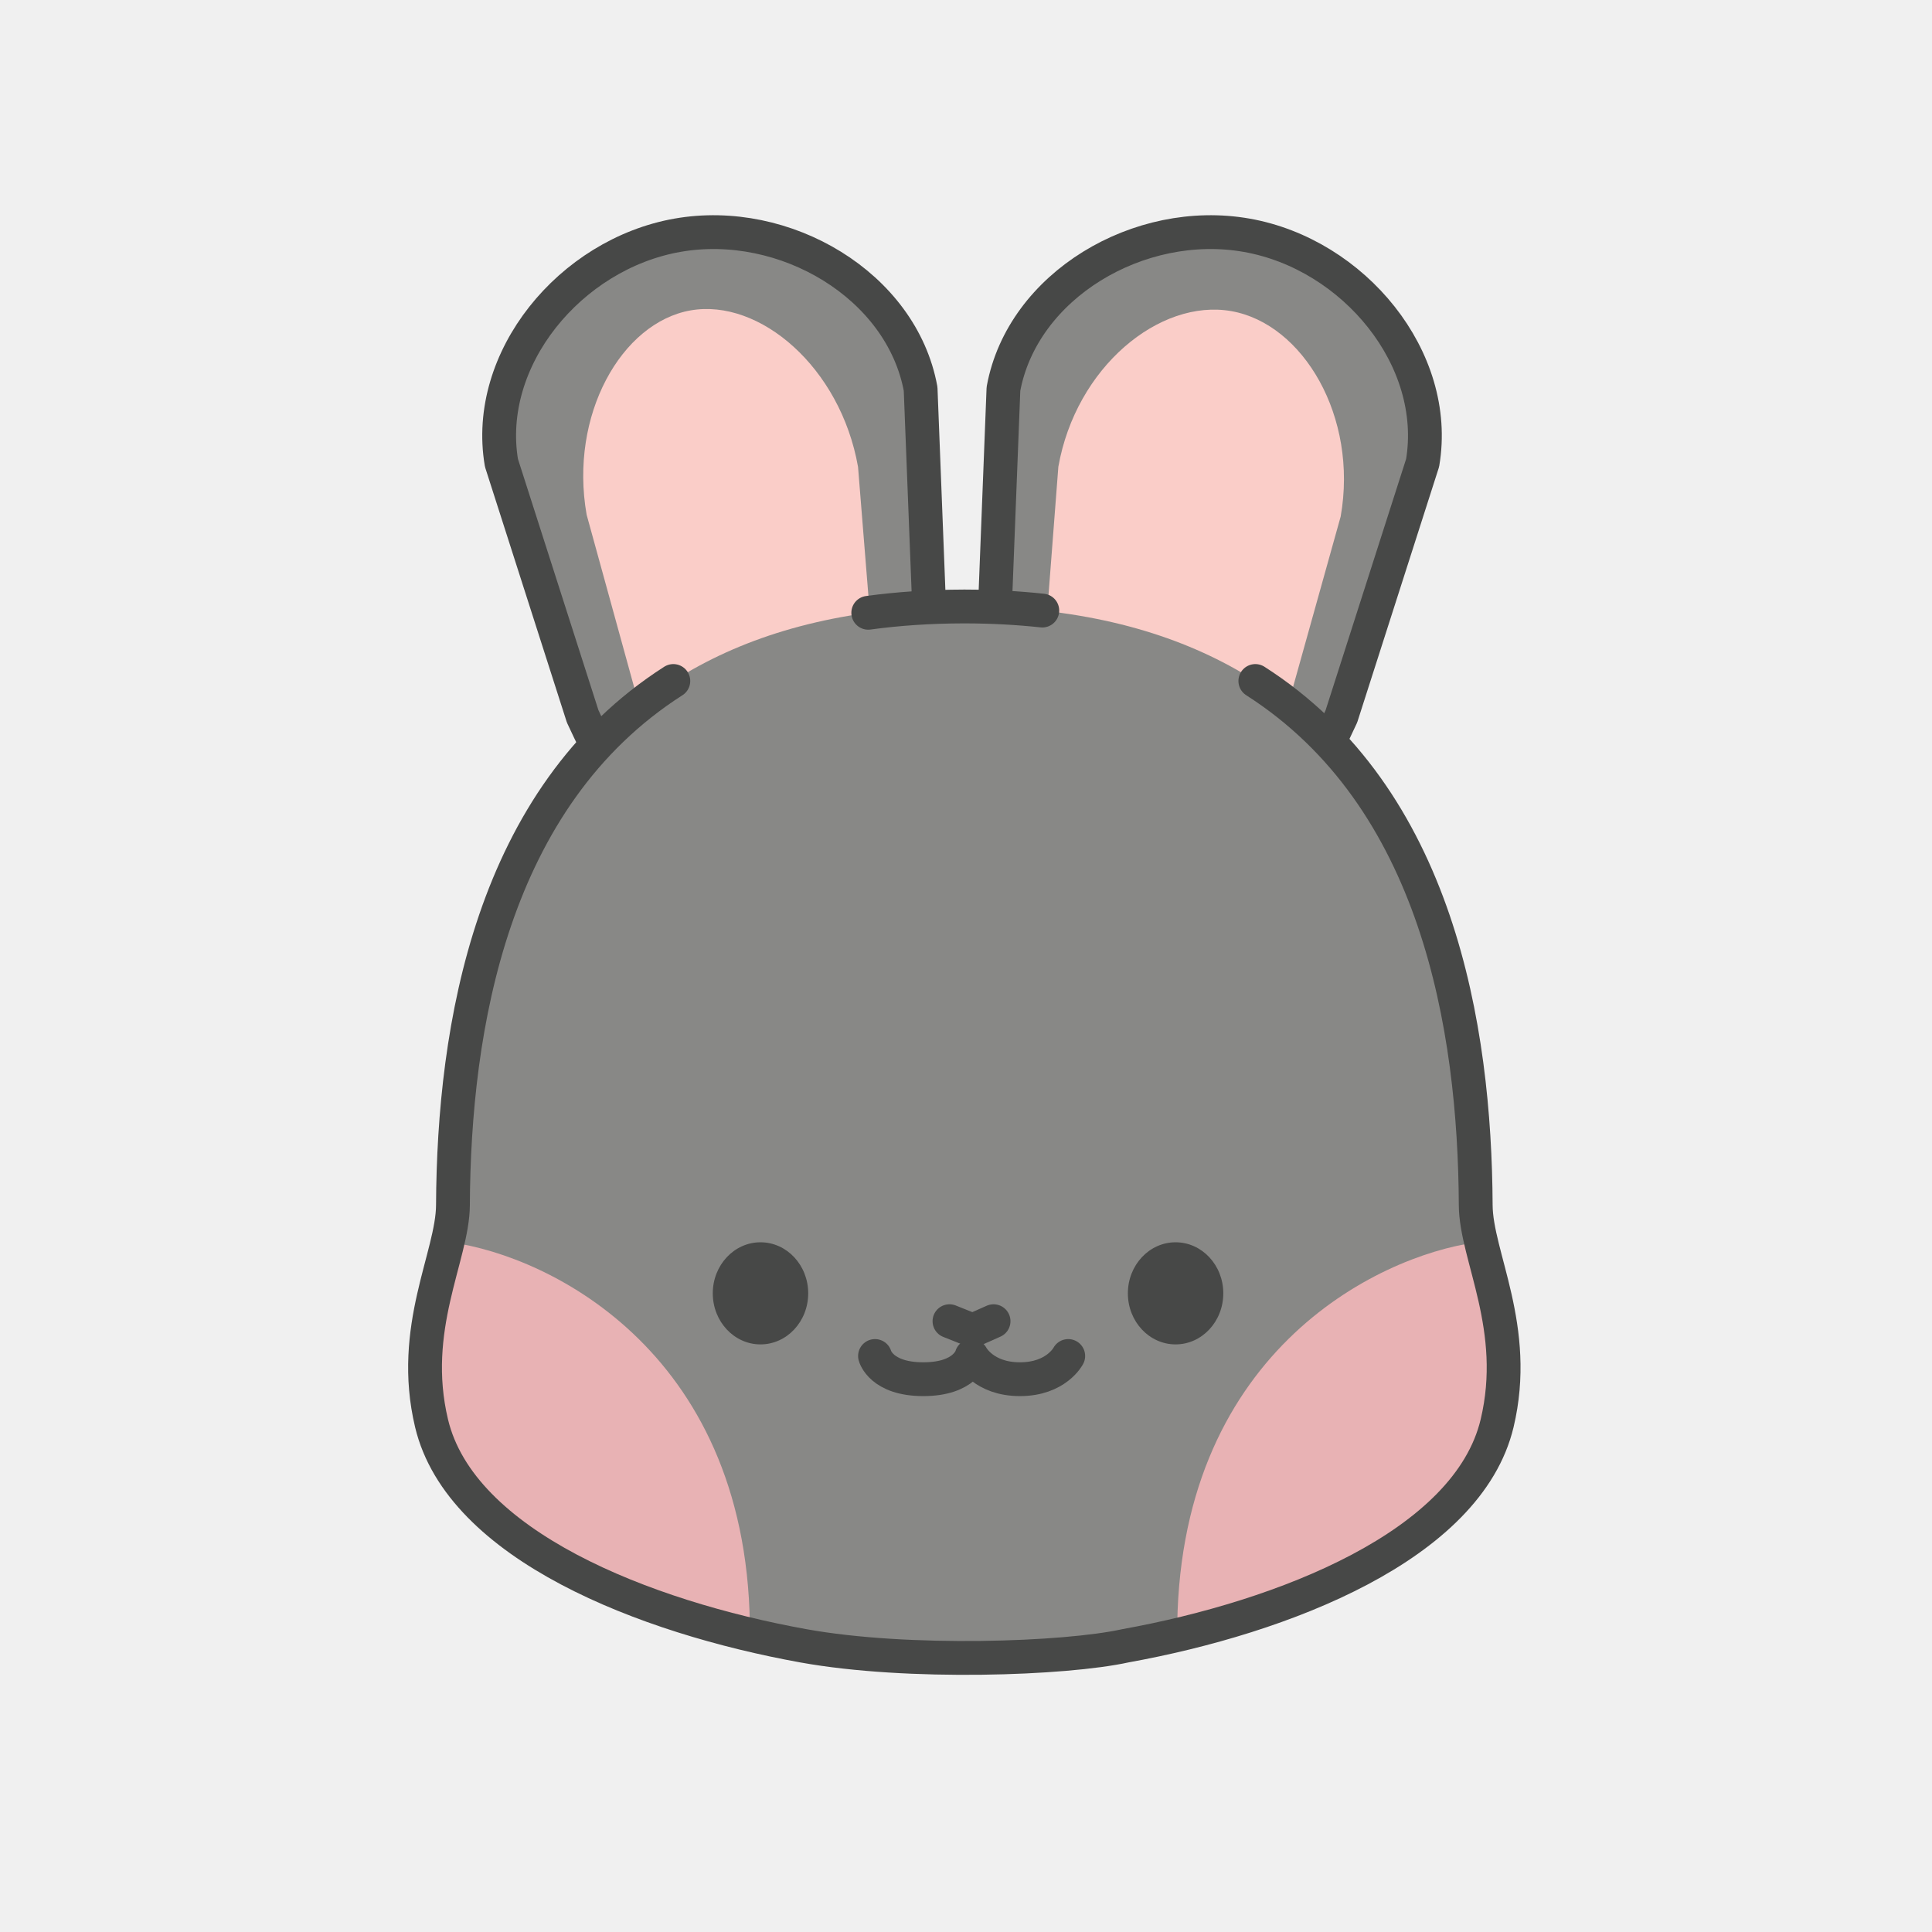
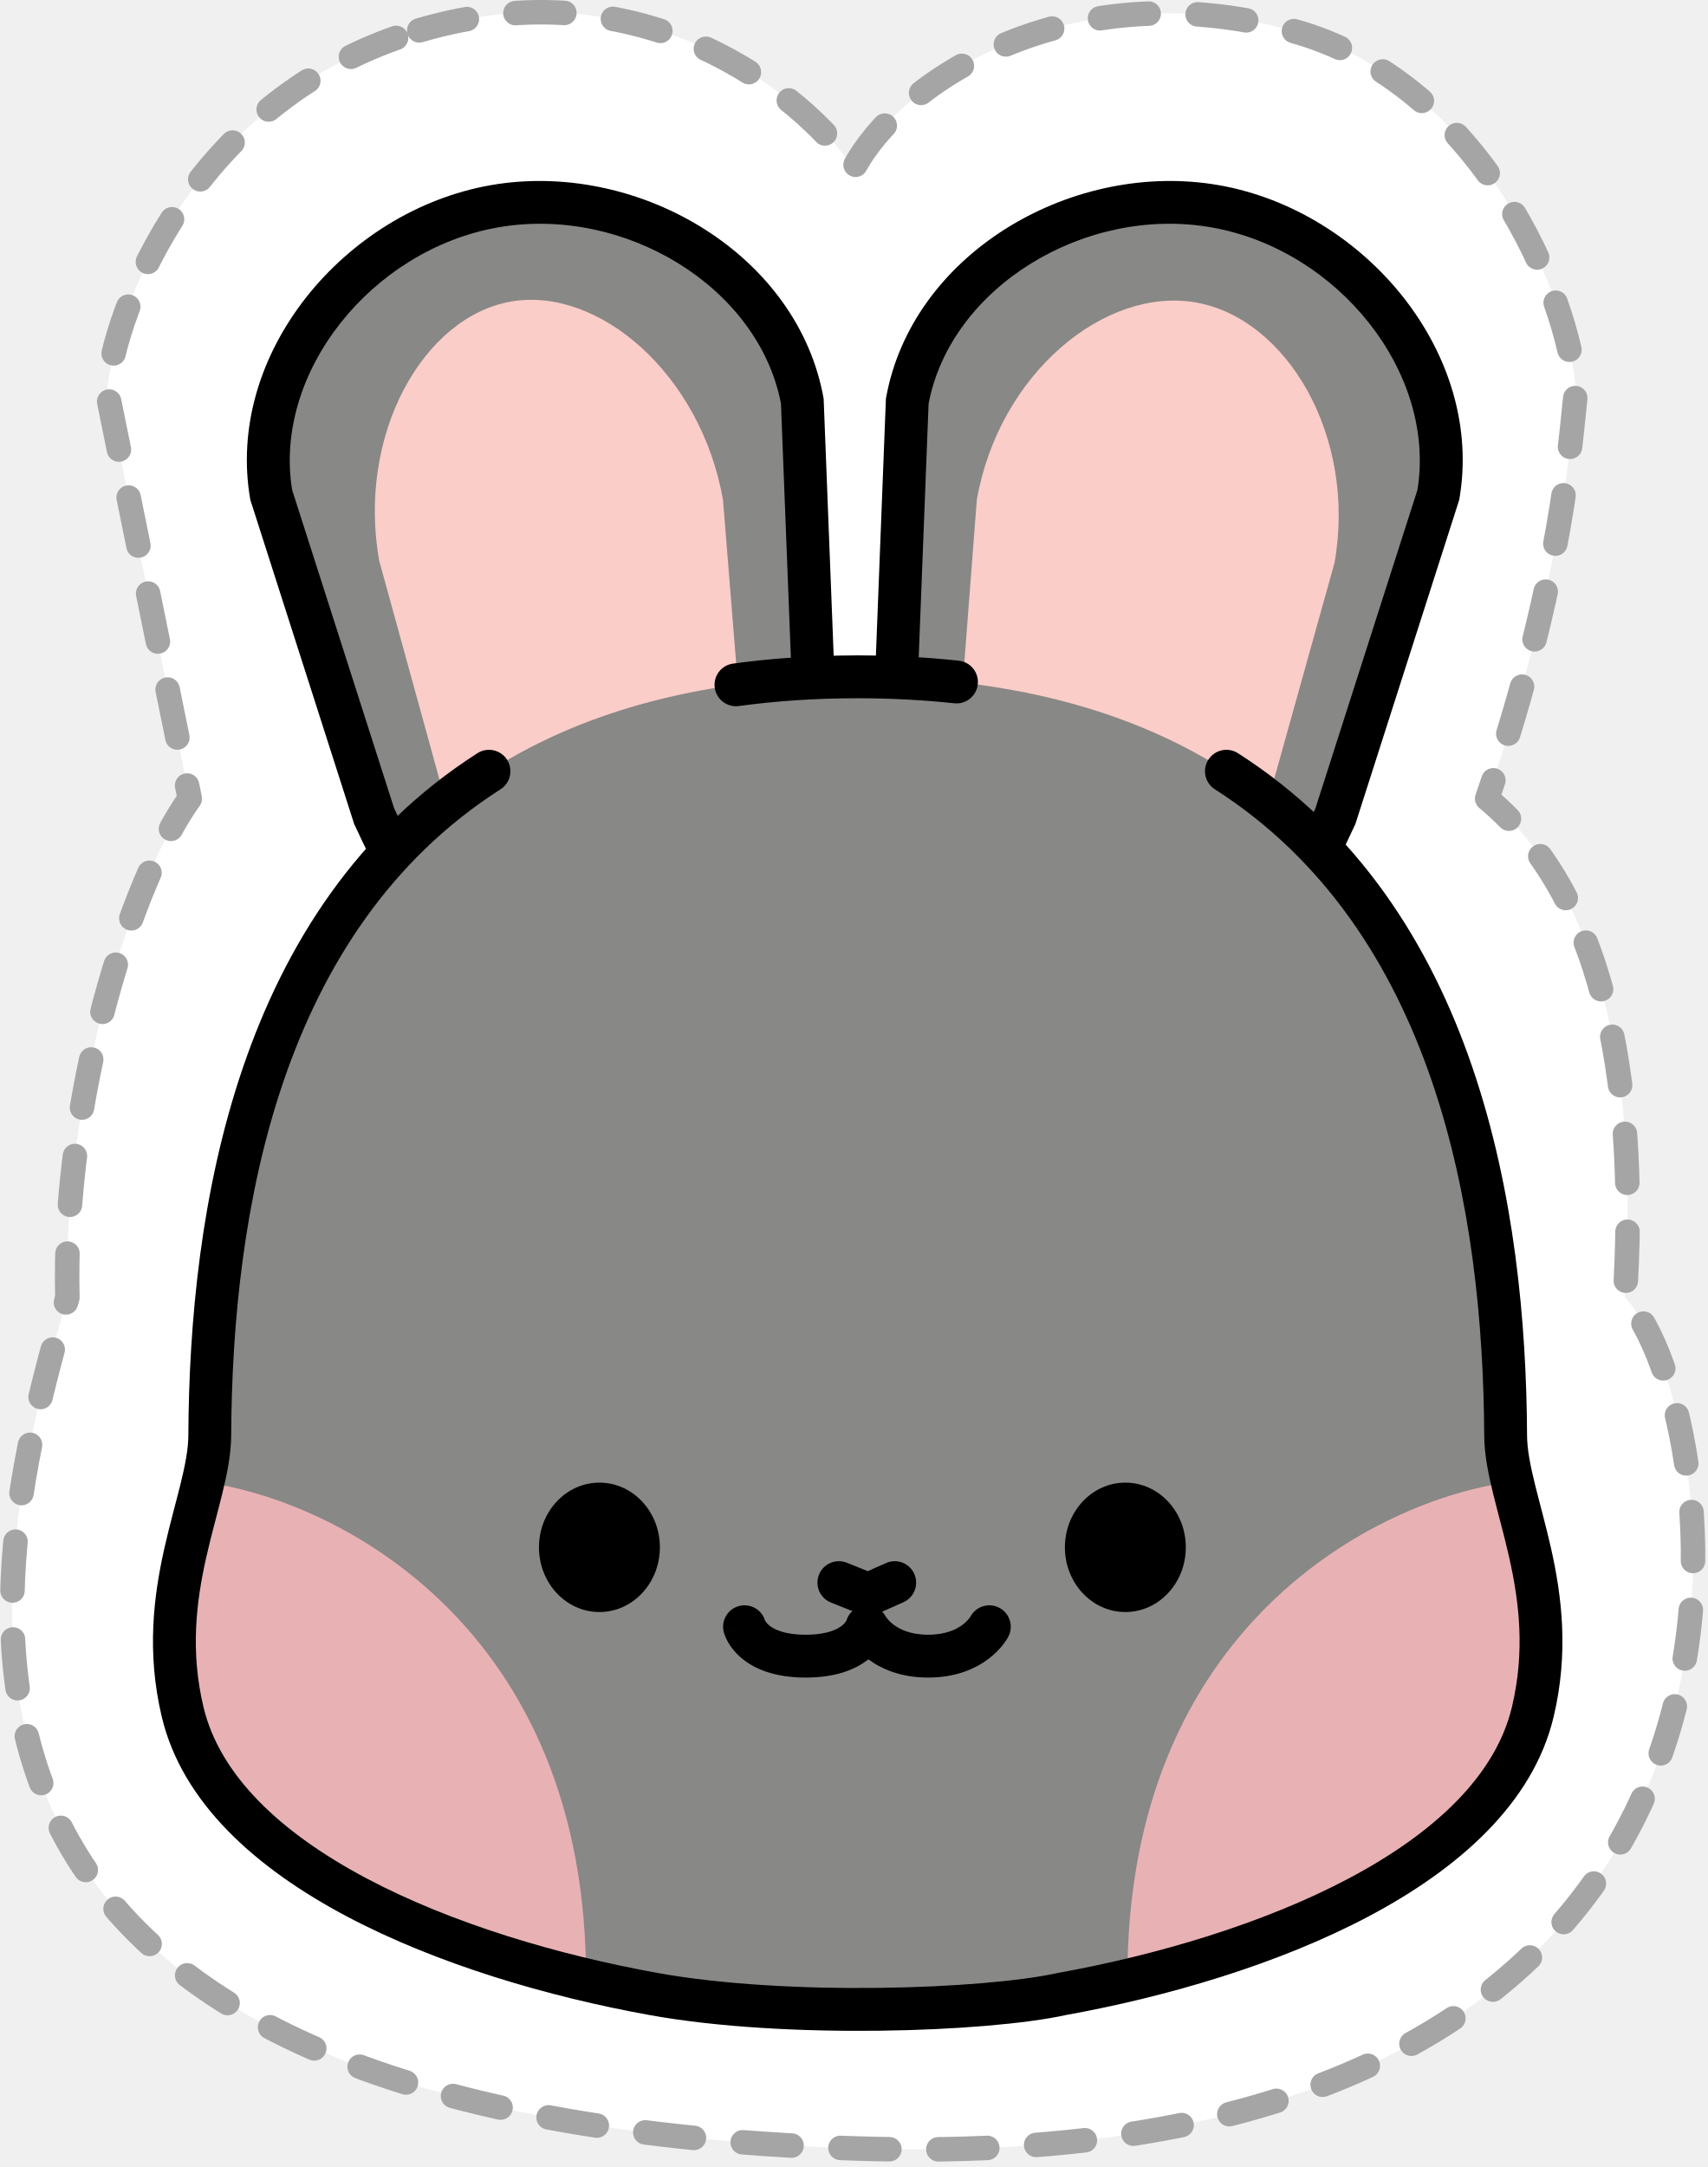
- <svg xmlns="http://www.w3.org/2000/svg" width="400" height="400" viewBox="0 0 400 400" fill="none">
-   <path d="M199.85 125.565C290.35 125.772 305.283 198.294 305.531 249.516C305.582 260.071 314.66 274.979 309.962 294.677C301.614 329.678 231.615 344.74 199.655 343.686C167.696 344.74 97.697 329.678 89.349 294.677C84.651 274.979 93.728 260.071 93.779 249.516C94.026 198.294 108.96 125.772 199.461 125.565V125.563C199.526 125.563 199.59 125.564 199.654 125.564C199.719 125.564 199.785 125.563 199.85 125.563V125.565Z" fill="#888886" />
-   <path d="M102.121 97.463C97.991 74.044 116.957 51.124 140.06 47.05C163.163 42.977 188.824 58.028 192.953 81.447L195.182 136.02C197.472 169.97 184.659 187.845 171.458 190.172L159.506 192.28C146.305 194.608 132.719 180.139 118.691 149.507L102.121 97.463Z" fill="#888886" />
-   <path d="M296.395 97.095C300.596 73.27 281.755 50.033 258.721 45.971C235.687 41.91 210.035 57.301 205.834 81.126L203.421 136.619C201.019 171.144 213.739 189.273 226.901 191.594L238.817 193.695C251.979 196.016 265.583 181.258 279.683 150.066L296.395 97.095Z" fill="#888886" />
-   <path d="M121.457 106.568C117.82 85.941 128.675 66.786 142.967 64.266C157.258 61.746 174.01 76.034 177.647 96.66L181.49 144.394C184.446 174.129 177.22 189.157 169.054 190.596L161.66 191.9C153.494 193.34 144.334 180.102 134.172 152.737L121.457 106.568Z" fill="#FACDC8" />
-   <path d="M277.572 106.942C281.212 86.302 269.803 67.037 254.936 64.416C240.069 61.795 222.76 75.995 219.12 96.636L215.451 144.433C212.58 174.204 220.19 189.309 228.685 190.806L236.376 192.163C244.871 193.661 254.3 180.46 264.673 153.112L277.572 106.942Z" fill="#FACDC8" />
-   <ellipse cx="149.495" cy="261.046" rx="9.609" ry="10.57" fill="#474847" />
-   <ellipse cx="250.387" cy="261.046" rx="9.609" ry="10.57" fill="#474847" />
-   <path d="M140.252 48.706C162.47 44.788 186.67 59.077 190.603 80.519L192.761 135.812L192.766 135.905C193.876 152.723 191.179 165.244 186.813 173.711C182.44 182.194 176.517 186.437 171.062 187.399L158.736 189.572C153.554 190.486 147.76 188.303 141.167 181.454C134.598 174.629 127.733 163.642 120.634 148.308L103.819 95.829C100.177 74.332 118.032 52.624 140.252 48.706Z" stroke="#474847" stroke-width="7" stroke-linecap="round" stroke-linejoin="round" />
-   <path d="M258.104 48.706C235.886 44.788 211.687 59.077 207.753 80.519L205.596 135.812L205.59 135.905C204.481 152.723 207.177 165.244 211.543 173.711C215.917 182.194 221.839 186.437 227.294 187.399L239.621 189.572C244.803 190.486 250.597 188.303 257.189 181.454C263.758 174.629 270.623 163.642 277.723 148.308L294.537 95.829C298.18 74.332 280.324 52.624 258.104 48.706Z" stroke="#474847" stroke-width="7" stroke-linecap="round" stroke-linejoin="round" />
-   <path d="M199.85 125.565C290.351 125.771 305.285 198.294 305.532 249.516C305.583 260.071 314.66 274.98 309.962 294.677C301.614 329.678 231.614 344.74 199.655 343.686C167.696 344.739 97.698 329.678 89.35 294.677C84.652 274.98 93.729 260.071 93.78 249.516C94.028 198.294 108.961 125.772 199.462 125.565V125.563C199.526 125.563 199.591 125.564 199.655 125.564C199.72 125.564 199.785 125.563 199.85 125.563V125.565Z" fill="#888886" />
-   <path d="M155.261 338.877C155.645 280.456 114.103 260.085 93.284 257.203C88.48 264.569 86.181 289.392 89.921 297.079C98.569 314.855 109.139 324.464 155.261 338.877Z" fill="#E8B2B4" />
-   <path d="M243.727 338.877C243.342 280.456 284.884 260.085 305.703 257.203C310.507 264.569 312.806 289.392 309.066 297.079C300.418 314.855 289.849 324.464 243.727 338.877Z" fill="#E8B2B4" />
-   <path d="M139.407 140.991C101.685 165.11 93.956 212.788 93.779 249.516C93.728 260.071 84.651 274.979 89.349 294.677C95.375 319.944 133.532 334.82 166.311 340.744C188.025 344.668 220.579 343.475 233 340.744C265.779 334.82 303.935 319.944 309.962 294.677C314.66 274.979 305.583 260.071 305.532 249.516C305.354 212.788 297.626 165.11 259.904 140.991M179.763 126.871C185.895 126.031 192.451 125.581 199.461 125.565V125.563C199.526 125.563 199.591 125.564 199.655 125.564C199.72 125.564 199.785 125.563 199.85 125.563V125.565C205.45 125.578 210.76 125.867 215.796 126.412" stroke="#474847" stroke-width="7" stroke-linecap="round" stroke-linejoin="round" />
-   <ellipse cx="157.452" cy="267.772" rx="9.878" ry="10.57" fill="#474847" />
-   <ellipse cx="243.392" cy="267.772" rx="9.878" ry="10.57" fill="#474847" />
-   <path d="M181.16 280.744C181.16 280.744 182.395 285.549 191.162 285.549C199.929 285.549 201.163 280.744 201.163 280.744C201.163 280.744 203.633 285.549 211.165 285.549C218.697 285.549 221.167 280.744 221.167 280.744" stroke="#474847" stroke-width="7" stroke-linecap="round" stroke-linejoin="round" />
-   <path d="M196.579 273.538L201.383 275.459L205.707 273.538" stroke="#474847" stroke-width="7" stroke-linecap="round" stroke-linejoin="round" />
+ <svg xmlns="http://www.w3.org/2000/svg" width="279" height="354" viewBox="0 0 279 354" fill="none">
+   <path d="M68.509 4.963C105.309 -5.837 131.176 15.463 139.509 27.463C146.51 13.963 174.01 -5.037 211.01 4.963C242.01 13.341 256.51 48.463 257.51 63.963C256.676 71.129 255.41 94.463 243.01 130.463C263.51 147.463 267.51 180.463 265.51 211.963C282.51 229.463 302.509 356.463 139.509 350.963C-23.491 345.463 -2.491 258.463 11.009 211.963C10.209 179.163 21.343 143.963 31.01 130.463L17.51 63.963C18.51 50.796 31.709 15.763 68.509 4.963Z" fill="white" stroke="#A5A5A5" stroke-width="4" stroke-linecap="round" stroke-linejoin="round" stroke-dasharray="8 8" />
+   <path d="M140.346 110.564C230.846 110.771 245.78 183.293 246.027 234.515C246.078 245.07 255.156 259.978 250.458 279.676C242.11 314.677 172.111 329.739 140.151 328.685C108.192 329.739 38.193 314.677 29.845 279.676C25.147 259.978 34.224 245.07 34.275 234.515C34.522 183.292 49.456 110.771 139.957 110.564V110.562C140.022 110.562 140.086 110.563 140.151 110.563C140.215 110.563 140.281 110.562 140.346 110.562V110.564Z" fill="#888886" />
+   <path d="M42.617 82.462C38.487 59.043 57.453 36.123 80.556 32.049C103.659 27.976 129.32 43.026 133.45 66.446L135.678 121.019C137.968 154.969 125.155 172.844 111.954 175.171L100.002 177.279C86.801 179.606 73.215 165.137 59.188 134.506L42.617 82.462Z" fill="#888886" />
+   <path d="M236.891 82.094C241.092 58.269 222.251 35.032 199.217 30.97C176.183 26.909 150.531 42.3 146.33 66.125L143.917 121.618C141.515 156.143 154.235 174.272 167.397 176.593L179.313 178.694C192.475 181.014 206.079 166.257 220.179 135.065L236.891 82.094Z" fill="#888886" />
+   <path d="M61.954 91.567C58.316 70.94 69.171 51.785 83.463 49.265C97.754 46.745 114.506 61.032 118.143 81.659L121.986 129.393C124.942 159.128 117.716 174.155 109.55 175.595L102.156 176.899C93.99 178.339 84.83 165.101 74.668 137.736L61.954 91.567Z" fill="#FACDC8" />
+   <path d="M218.068 91.941C221.708 71.301 210.299 52.036 195.432 49.415C180.566 46.794 163.256 60.994 159.616 81.635L155.947 129.432C153.076 159.203 160.686 174.308 169.181 175.805L176.872 177.162C185.367 178.66 194.796 165.459 205.169 138.111L218.068 91.941Z" fill="#FACDC8" />
+   <path d="M99.6 246.045C99.6 251.883 95.298 256.615 89.992 256.615C84.685 256.615 80.383 251.883 80.383 246.045C80.383 240.208 84.685 235.476 89.992 235.476C95.298 235.476 99.6 240.208 99.6 246.045Z" fill="black" />
+   <path d="M200.492 246.045C200.492 251.883 196.19 256.615 190.883 256.615C185.576 256.615 181.274 251.883 181.274 246.045C181.274 240.208 185.576 235.476 190.883 235.476C196.19 235.476 200.492 240.208 200.492 246.045Z" fill="black" />
+   <path d="M81.259 30.076C104.787 26.536 130.453 41.685 134.588 65.138L136.754 120.674C138.997 154.681 126.192 172.87 112.804 175.72L112.166 175.844L110.95 168.951C115.053 168.227 120.182 164.897 124.199 157.106C128.201 149.344 130.849 137.497 129.77 121.135L129.76 120.947L127.612 65.931C123.96 46.845 101.97 33.517 81.356 37.152C60.74 40.787 44.632 60.836 47.732 80.022L64.395 132.027C71.397 147.12 78.038 157.637 84.185 164.025C90.377 170.458 95.068 171.751 98.624 171.124L99.839 178.018L99.201 178.117C85.788 179.955 72.028 165.239 57.865 134.584L40.906 81.657C36.705 57.832 56.314 34.459 80.141 30.258L81.259 30.076ZM110.95 168.951L112.166 175.844L99.839 178.018L98.624 171.124L110.95 168.951Z" fill="black" />
+   <path d="M198.09 30.076C174.561 26.536 148.896 41.685 144.76 65.138L142.595 120.674C140.352 154.681 153.157 172.87 166.544 175.72L167.183 175.844L168.398 168.951C164.296 168.227 159.166 164.897 155.149 157.106C151.148 149.344 148.499 137.497 149.579 121.135L149.589 120.947L151.737 65.931C155.389 46.845 177.378 33.517 197.992 37.152C218.608 40.787 234.717 60.836 231.617 80.022L214.954 132.027C207.951 147.12 201.311 157.637 195.163 164.025C188.972 170.458 184.281 171.751 180.725 171.124L179.509 178.018L180.147 178.117C193.561 179.955 207.321 165.239 221.484 134.584L238.442 81.657C242.643 57.832 223.035 34.459 199.208 30.258L198.09 30.076ZM168.398 168.951L167.183 175.844L179.509 178.018L180.725 171.124L168.398 168.951Z" fill="black" />
+   <path d="M140.346 110.564C230.847 110.771 245.78 183.293 246.028 234.515C246.079 245.07 255.156 259.979 250.458 279.676C242.11 314.677 172.111 329.739 140.152 328.685C108.192 329.738 38.193 314.677 29.845 279.676C25.147 259.979 34.225 245.07 34.276 234.515C34.523 183.293 49.457 110.77 139.958 110.564V110.562C140.023 110.562 140.087 110.563 140.152 110.563C140.216 110.563 140.281 110.562 140.346 110.562V110.564Z" fill="#888886" />
+   <path d="M95.757 323.876C96.141 265.455 54.599 245.084 33.78 242.202C28.976 249.568 26.677 274.391 30.417 282.078C39.065 299.854 49.635 309.463 95.757 323.876Z" fill="#E8B2B4" />
+   <path d="M184.223 323.876C183.838 265.455 225.38 245.084 246.199 242.202C251.004 249.568 253.302 274.391 249.562 282.078C240.914 299.854 230.345 309.463 184.223 323.876Z" fill="#E8B2B4" />
+   <path d="M78.018 123.042C79.646 122 81.81 122.476 82.852 124.104C83.893 125.733 83.417 127.898 81.788 128.939C45.719 152.001 37.952 197.923 37.776 234.532C37.761 237.612 37.094 240.864 36.3 244.09C35.464 247.488 34.538 250.684 33.694 254.434C32.064 261.684 31.075 269.744 33.25 278.864C35.91 290.016 45.84 299.411 59.932 306.871C73.903 314.267 91.263 319.377 107.43 322.298C117.984 324.205 131.307 324.886 143.595 324.739C155.922 324.591 166.884 323.613 172.744 322.325L172.873 322.298C189.04 319.377 206.401 314.266 220.372 306.87C234.463 299.41 244.394 290.016 247.054 278.864C249.229 269.744 248.239 261.684 246.609 254.434C245.765 250.684 244.84 247.488 244.004 244.09C243.21 240.864 242.542 237.612 242.527 234.532C242.351 197.923 234.584 152.001 198.515 128.939C196.886 127.898 196.41 125.733 197.451 124.104C198.493 122.476 200.658 122 202.286 123.042C241.66 148.217 249.35 197.651 249.527 234.498C249.538 236.695 250.025 239.265 250.801 242.417C251.534 245.399 252.593 249.14 253.439 252.899C255.185 260.666 256.385 269.91 253.862 280.488C250.496 294.603 238.335 305.281 223.647 313.057C208.862 320.884 190.787 326.168 174.196 329.172C167.628 330.609 156.13 331.589 143.679 331.739C131.157 331.889 117.345 331.204 106.185 329.187C89.572 326.185 71.464 320.896 56.656 313.057C41.968 305.281 29.807 294.603 26.441 280.488C23.918 269.91 25.118 260.666 26.864 252.899C27.71 249.14 28.769 245.399 29.502 242.417C30.278 239.265 30.765 236.695 30.776 234.498C30.953 197.651 38.643 148.217 78.018 123.042ZM140.445 107.065C146.127 107.081 151.531 107.376 156.668 107.931C158.59 108.139 159.98 109.865 159.773 111.787C159.565 113.708 157.838 115.098 155.916 114.89C151.01 114.36 145.822 114.076 140.338 114.064C140.318 114.064 140.298 114.062 140.278 114.062C140.224 114.062 140.37 114.063 140.155 114.063H140.148C139.932 114.063 140.082 114.062 140.024 114.062C140.004 114.062 139.984 114.064 139.965 114.064C133.1 114.08 126.7 114.52 120.735 115.337C118.82 115.6 117.055 114.26 116.792 112.345C116.53 110.43 117.869 108.665 119.784 108.403C126.058 107.543 132.744 107.085 139.867 107.065C139.897 107.064 139.927 107.062 139.957 107.062C140.003 107.062 140.048 107.063 140.079 107.063H140.225C140.256 107.063 140.3 107.062 140.346 107.062C140.379 107.062 140.412 107.064 140.445 107.065Z" fill="black" />
+   <path d="M107.827 252.771C107.827 258.609 103.404 263.341 97.948 263.341C92.493 263.341 88.07 258.609 88.07 252.771C88.07 246.934 92.493 242.202 97.948 242.202C103.404 242.202 107.827 246.934 107.827 252.771Z" fill="black" />
+   <path d="M193.766 252.771C193.766 258.609 189.343 263.341 183.888 263.341C178.432 263.341 174.01 258.609 174.01 252.771C174.01 246.934 178.432 242.202 183.888 242.202C189.343 242.202 193.766 246.934 193.766 252.771Z" fill="black" />
+   <path d="M120.785 262.354C122.598 261.888 124.446 262.931 124.997 264.698C125.004 264.714 125.016 264.743 125.038 264.781C125.113 264.915 125.289 265.182 125.644 265.485C126.301 266.047 127.946 267.048 131.658 267.048C135.37 267.048 137.015 266.047 137.672 265.485C138.026 265.182 138.202 264.915 138.277 264.781C138.307 264.728 138.322 264.693 138.325 264.686C138.323 264.691 138.317 264.708 138.307 264.737C138.303 264.752 138.297 264.771 138.291 264.793C138.287 264.804 138.284 264.817 138.281 264.83C138.279 264.836 138.277 264.843 138.275 264.85C138.274 264.853 138.273 264.857 138.272 264.86C138.272 264.862 138.271 264.864 138.271 264.865C138.635 263.461 139.827 262.426 141.269 262.265C142.708 262.103 144.097 262.845 144.764 264.129C144.762 264.125 144.76 264.12 144.758 264.116C144.754 264.108 144.75 264.102 144.747 264.096C144.74 264.084 144.736 264.076 144.734 264.072C144.73 264.065 144.734 264.073 144.747 264.093C144.772 264.134 144.832 264.225 144.928 264.35C145.123 264.601 145.462 264.98 145.971 265.373C146.948 266.125 148.704 267.048 151.661 267.048C154.617 267.048 156.374 266.125 157.35 265.373C157.86 264.98 158.198 264.601 158.393 264.35C158.49 264.225 158.549 264.134 158.575 264.093C158.587 264.073 158.592 264.065 158.588 264.072C158.585 264.076 158.581 264.084 158.575 264.096C158.572 264.102 158.567 264.108 158.563 264.116C158.561 264.12 158.56 264.125 158.557 264.129C159.445 262.42 161.548 261.749 163.262 262.63C164.981 263.514 165.659 265.624 164.775 267.343L161.663 265.743C164.634 267.271 164.768 267.342 164.773 267.347C164.773 267.347 164.772 267.349 164.771 267.351C164.77 267.353 164.769 267.357 164.767 267.359C164.764 267.365 164.761 267.371 164.757 267.377C164.751 267.389 164.744 267.403 164.736 267.418C164.72 267.448 164.7 267.483 164.678 267.522C164.634 267.6 164.578 267.696 164.508 267.807C164.37 268.029 164.177 268.314 163.924 268.639C163.421 269.288 162.671 270.11 161.623 270.918C159.481 272.568 156.236 274.048 151.661 274.048C147.224 274.048 144.041 272.654 141.899 271.066C139.739 272.775 136.469 274.048 131.658 274.048C126.603 274.048 123.247 272.646 121.094 270.806C120.045 269.908 119.364 268.974 118.933 268.207C118.719 267.825 118.568 267.486 118.463 267.214C118.41 267.078 118.369 266.958 118.337 266.858C118.321 266.807 118.306 266.761 118.295 266.721C118.289 266.701 118.284 266.682 118.279 266.664C118.277 266.655 118.274 266.646 118.272 266.638C118.271 266.634 118.27 266.63 118.269 266.626C118.269 266.624 118.268 266.621 118.267 266.62C118.267 266.617 118.288 266.609 121.656 265.743L118.266 266.614C117.785 264.742 118.913 262.835 120.785 262.354ZM125.044 264.867C125.043 264.866 125.043 264.862 125.043 264.86C125.042 264.857 125.041 264.853 125.04 264.85C125.038 264.843 125.037 264.836 125.035 264.83C125.031 264.817 125.027 264.804 125.024 264.793C125.018 264.771 125.012 264.752 125.007 264.737C125.007 264.735 125.006 264.733 125.006 264.731C125.019 264.776 125.032 264.821 125.044 264.867Z" fill="black" />
+   <path d="M144.781 255.338C146.548 254.554 148.615 255.349 149.401 257.115C150.186 258.881 149.391 260.95 147.624 261.735L143.3 263.657C142.437 264.04 141.456 264.059 140.579 263.709L135.775 261.787C133.98 261.069 133.107 259.032 133.824 257.237C134.542 255.442 136.579 254.569 138.374 255.287L141.807 256.661L144.781 255.338Z" fill="black" />
</svg>
